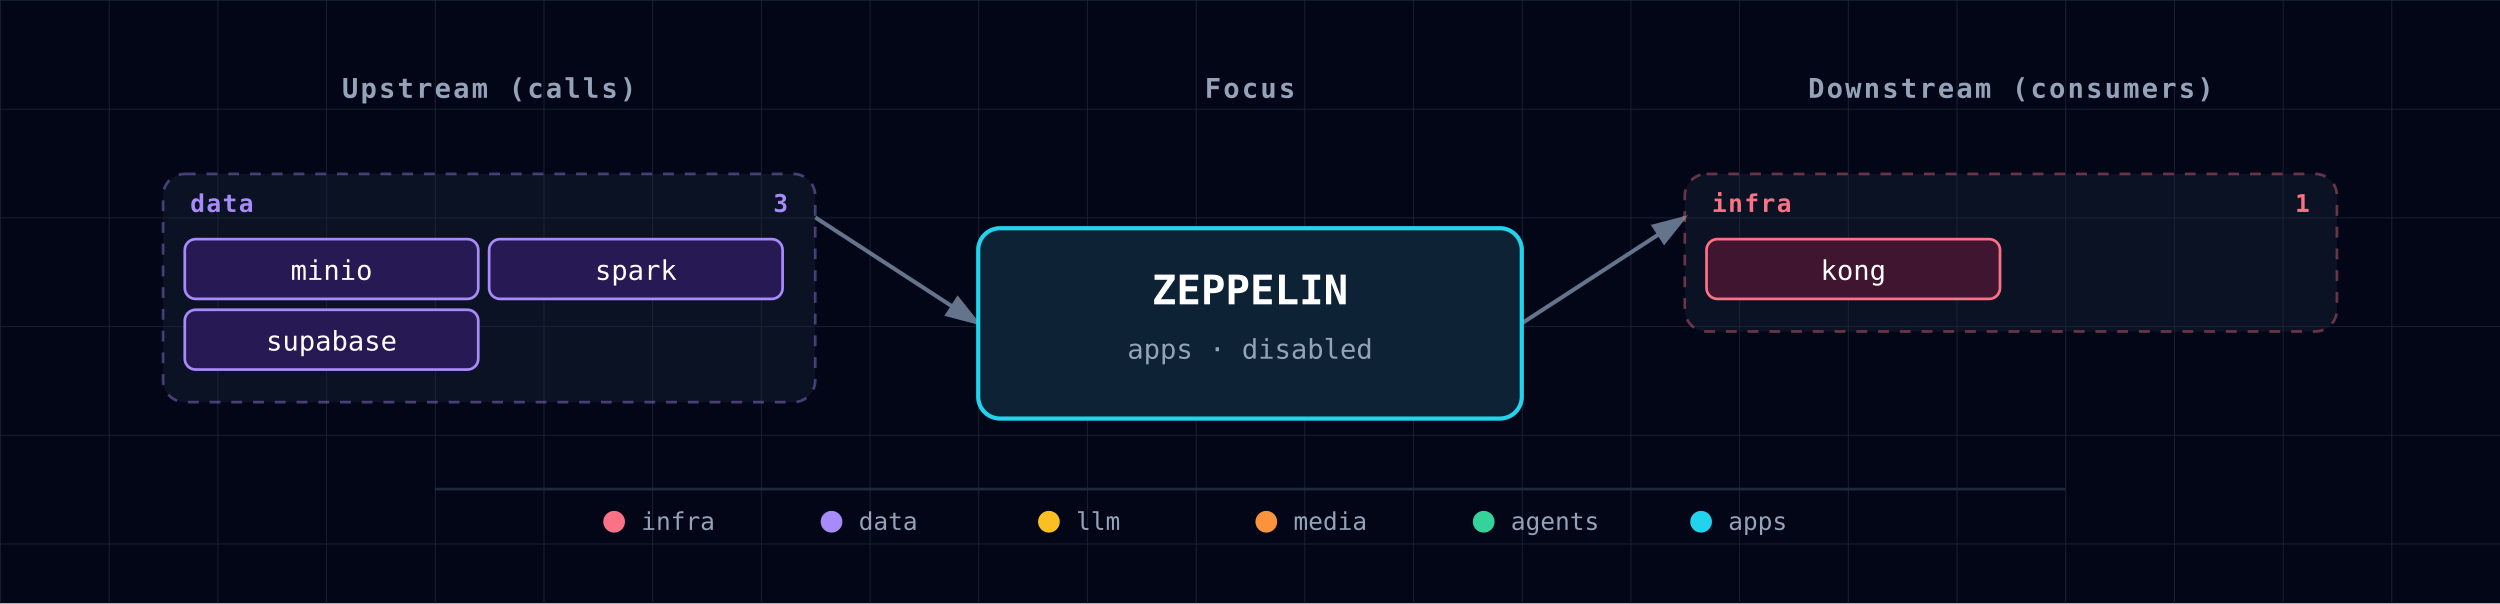
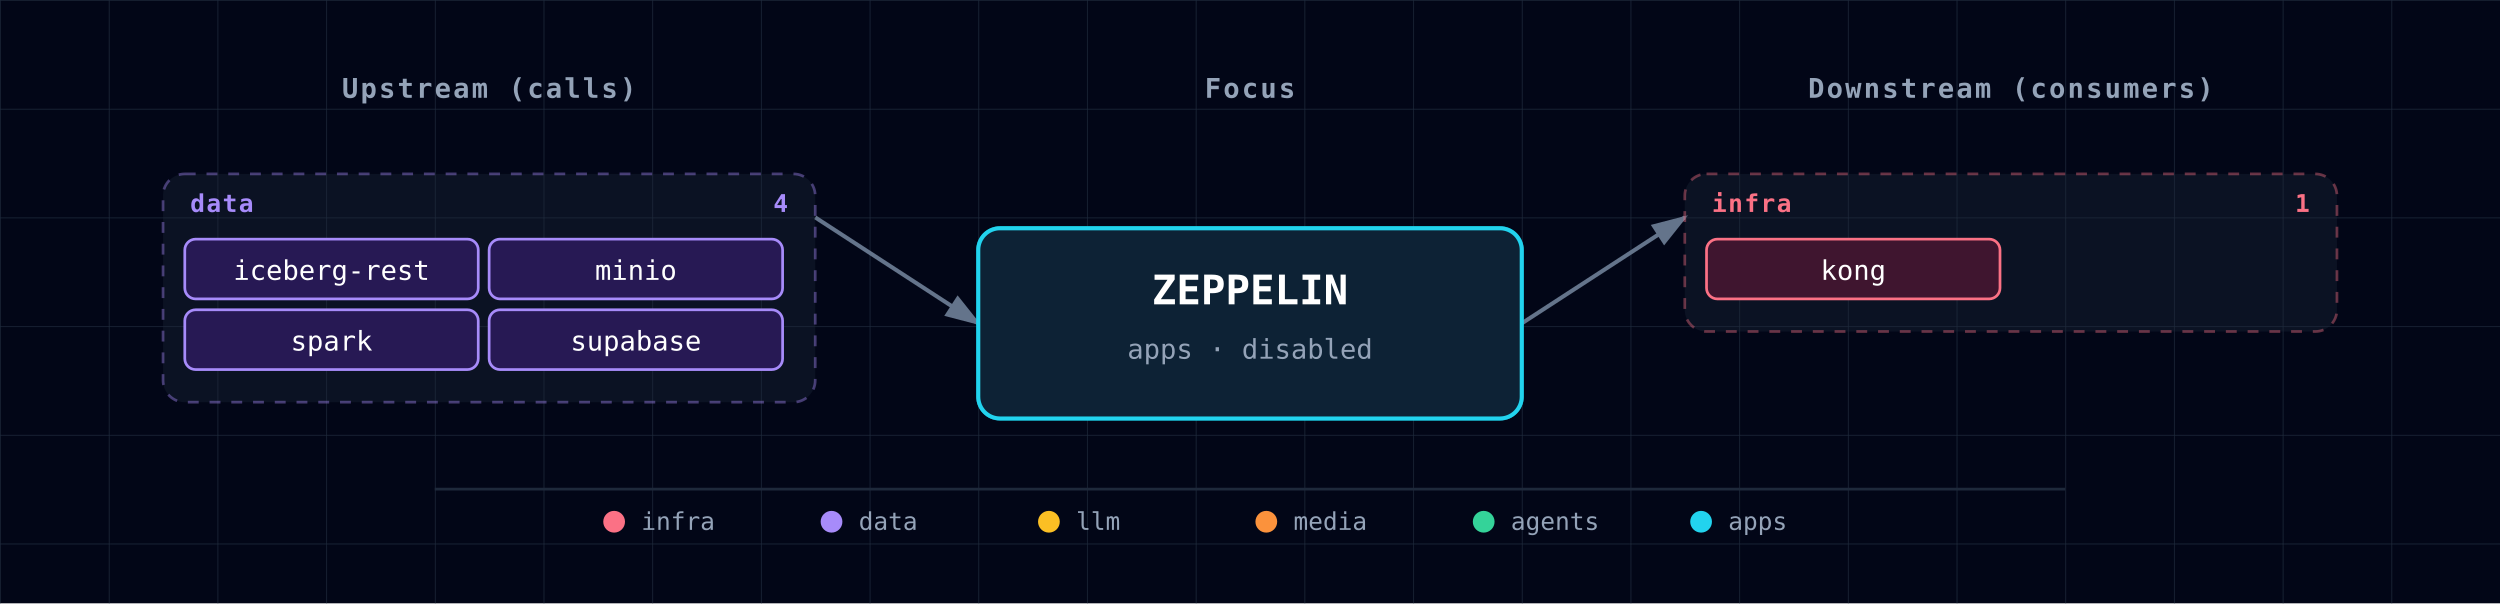
<svg xmlns="http://www.w3.org/2000/svg" viewBox="0 0 920 222" font-family="'JetBrains Mono', 'Fira Code', Menlo, Consolas, monospace">
  <defs>
    <pattern id="grid" width="40" height="40" patternUnits="userSpaceOnUse">
      <path d="M 40 0 L 0 0 0 40" fill="none" stroke="#1e293b" stroke-width="0.5" />
    </pattern>
    <marker id="arrowhead" markerWidth="9" markerHeight="6" refX="8" refY="3" orient="auto">
      <polygon points="0 0, 9 3, 0 6" fill="#64748b" />
    </marker>
    <filter id="focus-glow" x="-50%" y="-50%" width="200%" height="200%">
      <feGaussianBlur in="SourceAlpha" stdDeviation="6" />
      <feFlood flood-color="#22d3ee" flood-opacity="0.6" />
      <feComposite in2="SourceAlpha" operator="in" />
      <feMerge>
        <feMergeNode />
        <feMergeNode in="SourceGraphic" />
      </feMerge>
    </filter>
  </defs>
  <rect width="920" height="222" fill="#020617" />
  <rect width="920" height="222" fill="url(#grid)" />
  <text x="180" y="36" fill="#94a3b8" font-size="10" font-weight="600" text-anchor="middle" letter-spacing="0.08em">Upstream (calls)</text>
  <text x="460" y="36" fill="#94a3b8" font-size="10" font-weight="600" text-anchor="middle" letter-spacing="0.08em">Focus</text>
  <text x="740" y="36" fill="#94a3b8" font-size="10" font-weight="600" text-anchor="middle" letter-spacing="0.08em">Downstream (consumers)</text>
  <line x1="300" y1="80" x2="360" y2="119" stroke="#64748b" stroke-width="1.5" marker-end="url(#arrowhead)" />
  <line x1="560" y1="119" x2="620" y2="80" stroke="#64748b" stroke-width="1.5" marker-end="url(#arrowhead)" />
  <g>
    <g class="cluster">
      <rect x="60" y="64" width="240" height="84" rx="8" fill="rgba(30,41,59,0.35)" stroke="#a78bfa" stroke-width="1" stroke-dasharray="4,4" stroke-opacity="0.4" />
      <text x="70" y="78" fill="#a78bfa" font-size="9" font-weight="700" text-anchor="start" style="letter-spacing:0.06em;text-transform:uppercase;">data</text>
-       <text x="290" y="78" fill="#a78bfa" font-size="9" font-weight="600" text-anchor="end">3</text>
+       <text x="290" y="78" fill="#a78bfa" font-size="9" font-weight="600" text-anchor="end">4</text>
    </g>
    <g>
      <rect x="68" y="88" width="108" height="22" rx="4" fill="#0f172a" />
      <rect x="68" y="88" width="108" height="22" rx="4" fill="rgba(76, 29, 149, 0.4)" stroke="#a78bfa" stroke-width="1" />
-       <text x="122" y="103" fill="white" font-size="10" text-anchor="middle">minio</text>
+       <text x="122" y="103" fill="white" font-size="10" text-anchor="middle">iceberg-rest</text>
    </g>
    <g>
      <rect x="180" y="88" width="108" height="22" rx="4" fill="#0f172a" />
      <rect x="180" y="88" width="108" height="22" rx="4" fill="rgba(76, 29, 149, 0.4)" stroke="#a78bfa" stroke-width="1" />
-       <text x="234" y="103" fill="white" font-size="10" text-anchor="middle">spark</text>
+       <text x="234" y="103" fill="white" font-size="10" text-anchor="middle">minio</text>
    </g>
    <g>
      <rect x="68" y="114" width="108" height="22" rx="4" fill="#0f172a" />
      <rect x="68" y="114" width="108" height="22" rx="4" fill="rgba(76, 29, 149, 0.4)" stroke="#a78bfa" stroke-width="1" />
-       <text x="122" y="129" fill="white" font-size="10" text-anchor="middle">supabase</text>
+       <text x="122" y="129" fill="white" font-size="10" text-anchor="middle">spark</text>
+     </g>
+     <g>
+       <rect x="180" y="114" width="108" height="22" rx="4" fill="#0f172a" />
+       <rect x="180" y="114" width="108" height="22" rx="4" fill="rgba(76, 29, 149, 0.4)" stroke="#a78bfa" stroke-width="1" />
+       <text x="234" y="129" fill="white" font-size="10" text-anchor="middle">supabase</text>
    </g>
  </g>
  <g>
    <g class="cluster">
      <rect x="620" y="64" width="240" height="58" rx="8" fill="rgba(30,41,59,0.35)" stroke="#fb7185" stroke-width="1" stroke-dasharray="4,4" stroke-opacity="0.4" />
      <text x="630" y="78" fill="#fb7185" font-size="9" font-weight="700" text-anchor="start" style="letter-spacing:0.06em;text-transform:uppercase;">infra</text>
      <text x="850" y="78" fill="#fb7185" font-size="9" font-weight="600" text-anchor="end">1</text>
    </g>
    <g>
      <rect x="628" y="88" width="108" height="22" rx="4" fill="#0f172a" />
      <rect x="628" y="88" width="108" height="22" rx="4" fill="rgba(136, 19, 55, 0.4)" stroke="#fb7185" stroke-width="1" />
      <text x="682" y="103" fill="white" font-size="10" text-anchor="middle">kong</text>
    </g>
  </g>
  <g class="focus" filter="url(#focus-glow)">
    <rect x="360" y="84" width="200" height="70" rx="8" fill="#0f172a" />
    <rect x="360" y="84" width="200" height="70" rx="8" fill="rgba(8, 51, 68, 0.4)" stroke="#22d3ee" stroke-width="1.5" />
    <text x="460" y="112" fill="white" font-size="15" font-weight="700" text-anchor="middle">ZEPPELIN</text>
    <text x="460" y="132" fill="#94a3b8" font-size="10" text-anchor="middle">apps · disabled</text>
  </g>
  <g class="legend">
    <line x1="160" y1="180" x2="760" y2="180" stroke="#1e293b" stroke-width="1" />
    <circle cx="226" cy="192" r="4" fill="#fb7185" />
    <text x="236" y="195" fill="#94a3b8" font-size="9" font-weight="400" text-anchor="start">infra</text>
    <circle cx="306" cy="192" r="4" fill="#a78bfa" />
    <text x="316" y="195" fill="#94a3b8" font-size="9" font-weight="400" text-anchor="start">data</text>
    <circle cx="386" cy="192" r="4" fill="#fbbf24" />
    <text x="396" y="195" fill="#94a3b8" font-size="9" font-weight="400" text-anchor="start">llm</text>
    <circle cx="466" cy="192" r="4" fill="#fb923c" />
    <text x="476" y="195" fill="#94a3b8" font-size="9" font-weight="400" text-anchor="start">media</text>
    <circle cx="546" cy="192" r="4" fill="#34d399" />
    <text x="556" y="195" fill="#94a3b8" font-size="9" font-weight="400" text-anchor="start">agents</text>
    <circle cx="626" cy="192" r="4" fill="#22d3ee" />
    <text x="636" y="195" fill="#94a3b8" font-size="9" font-weight="400" text-anchor="start">apps</text>
  </g>
</svg>
